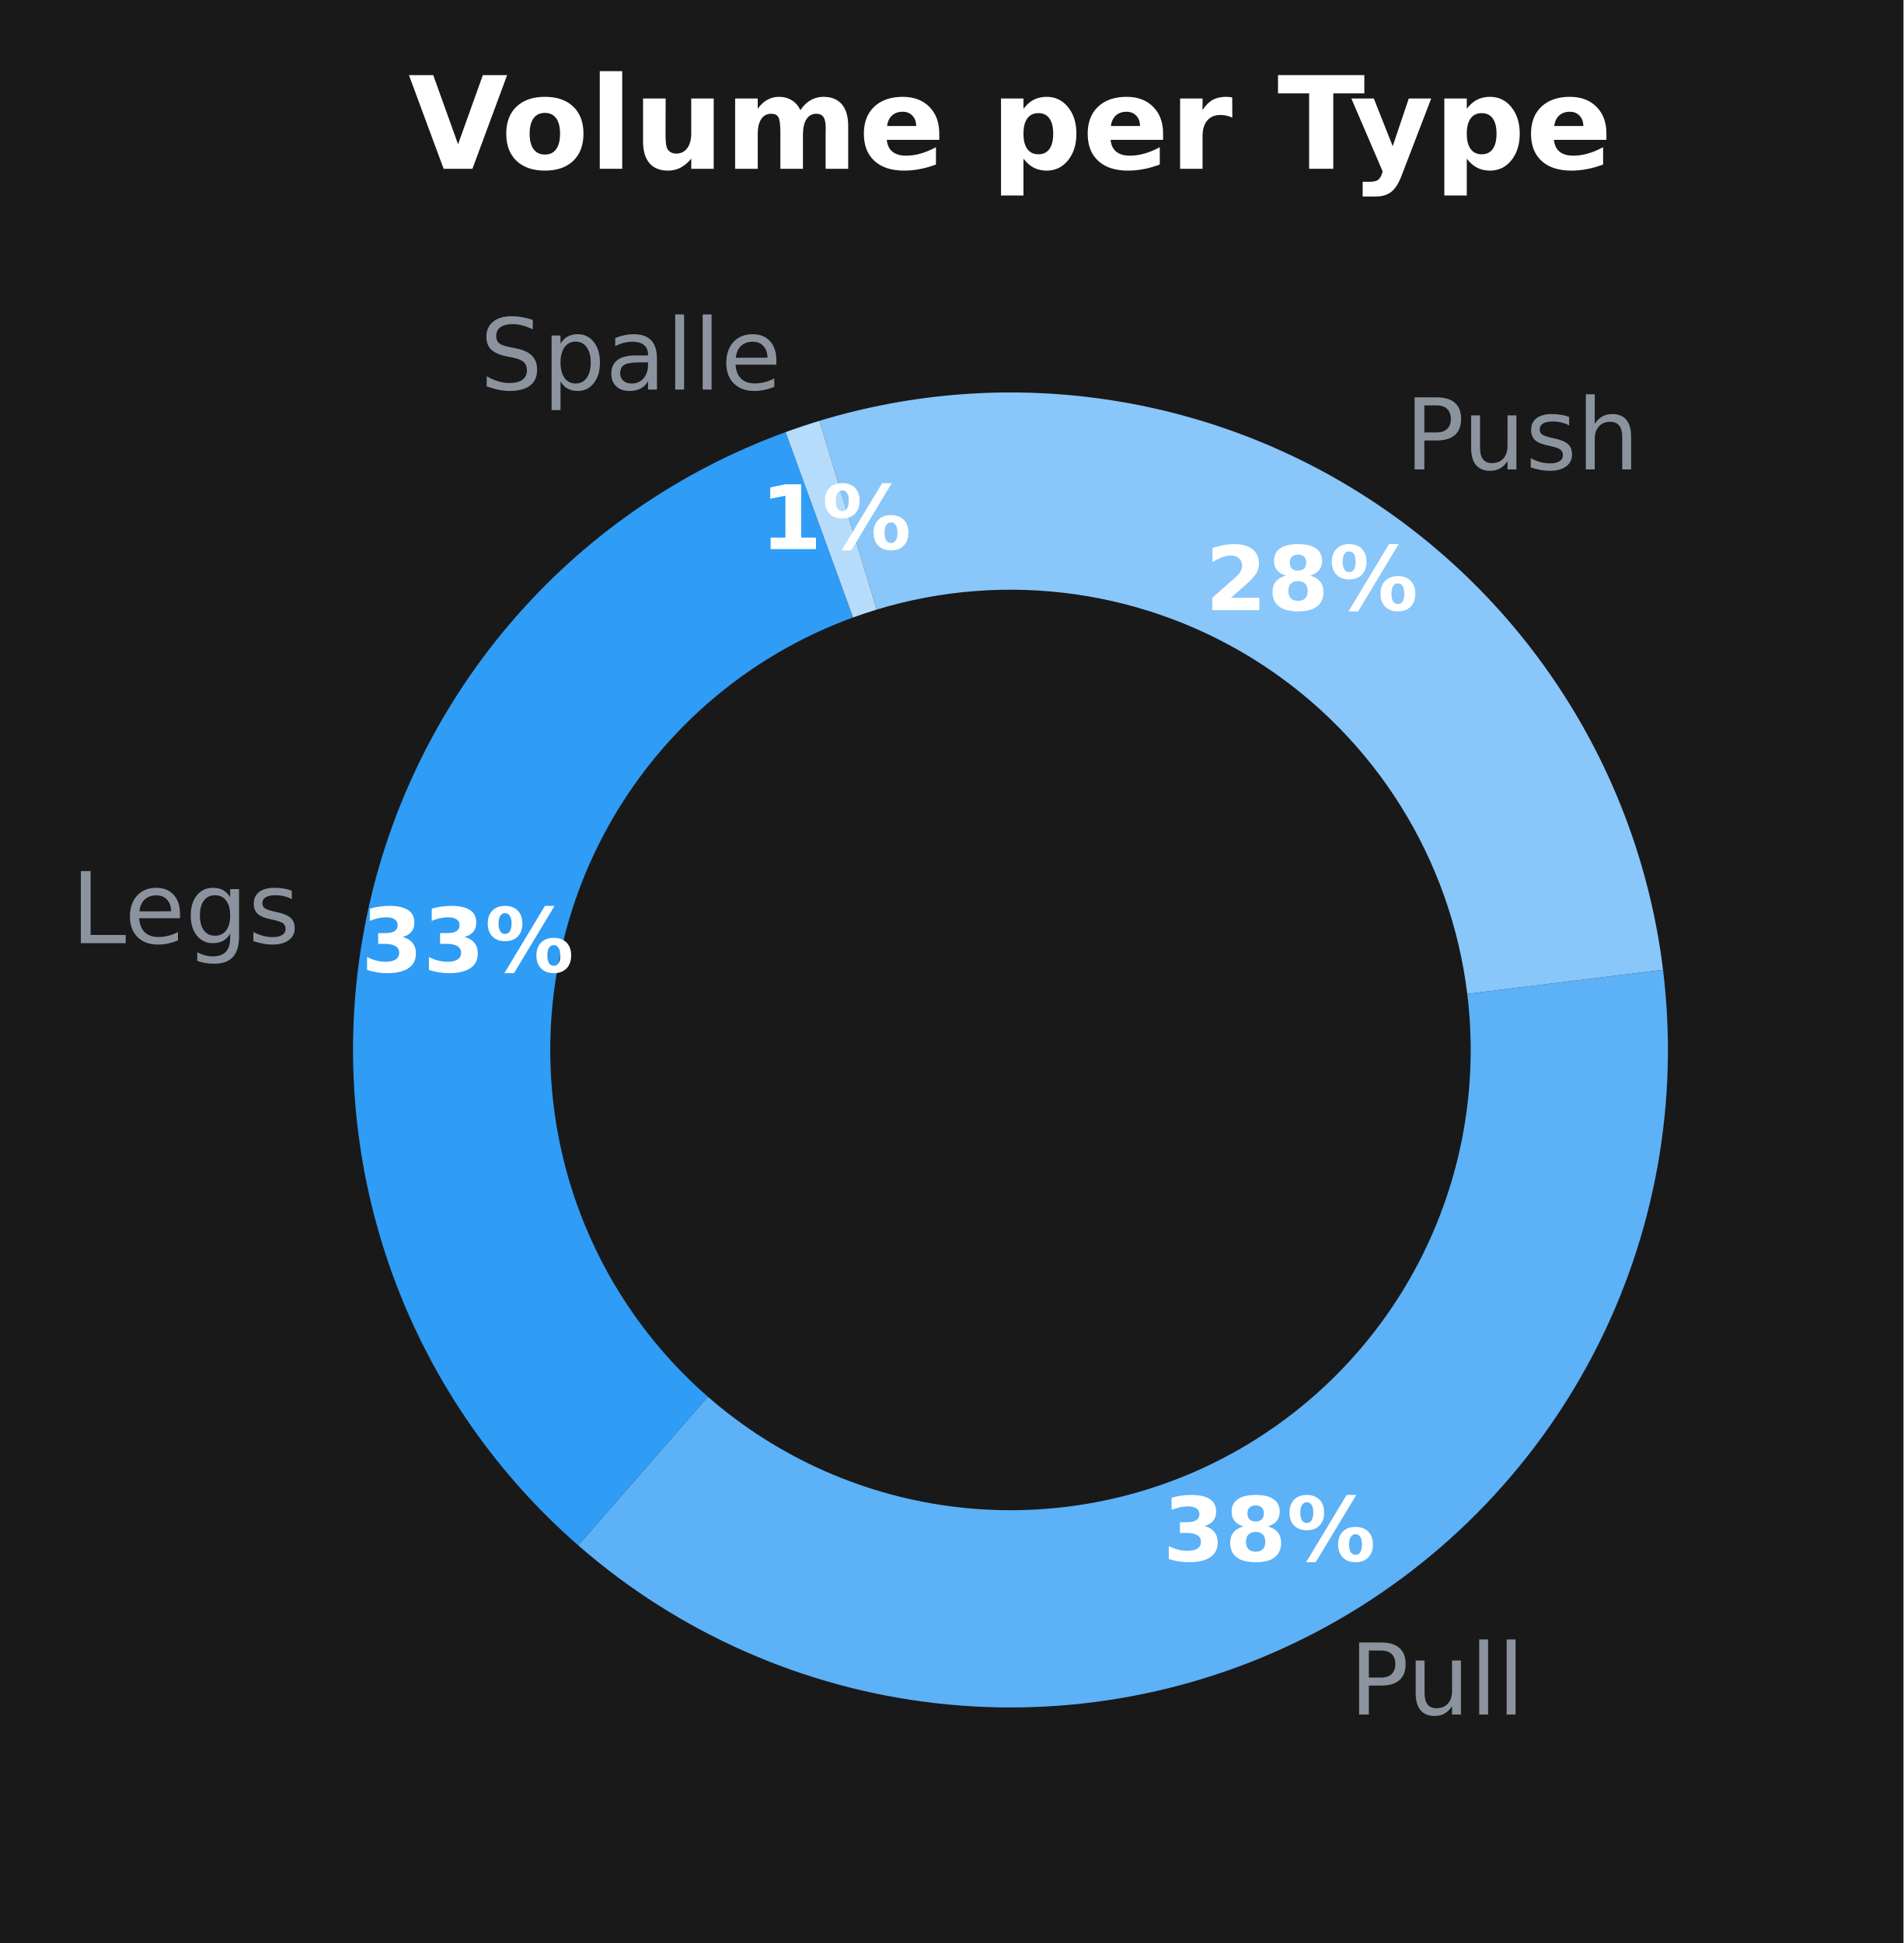
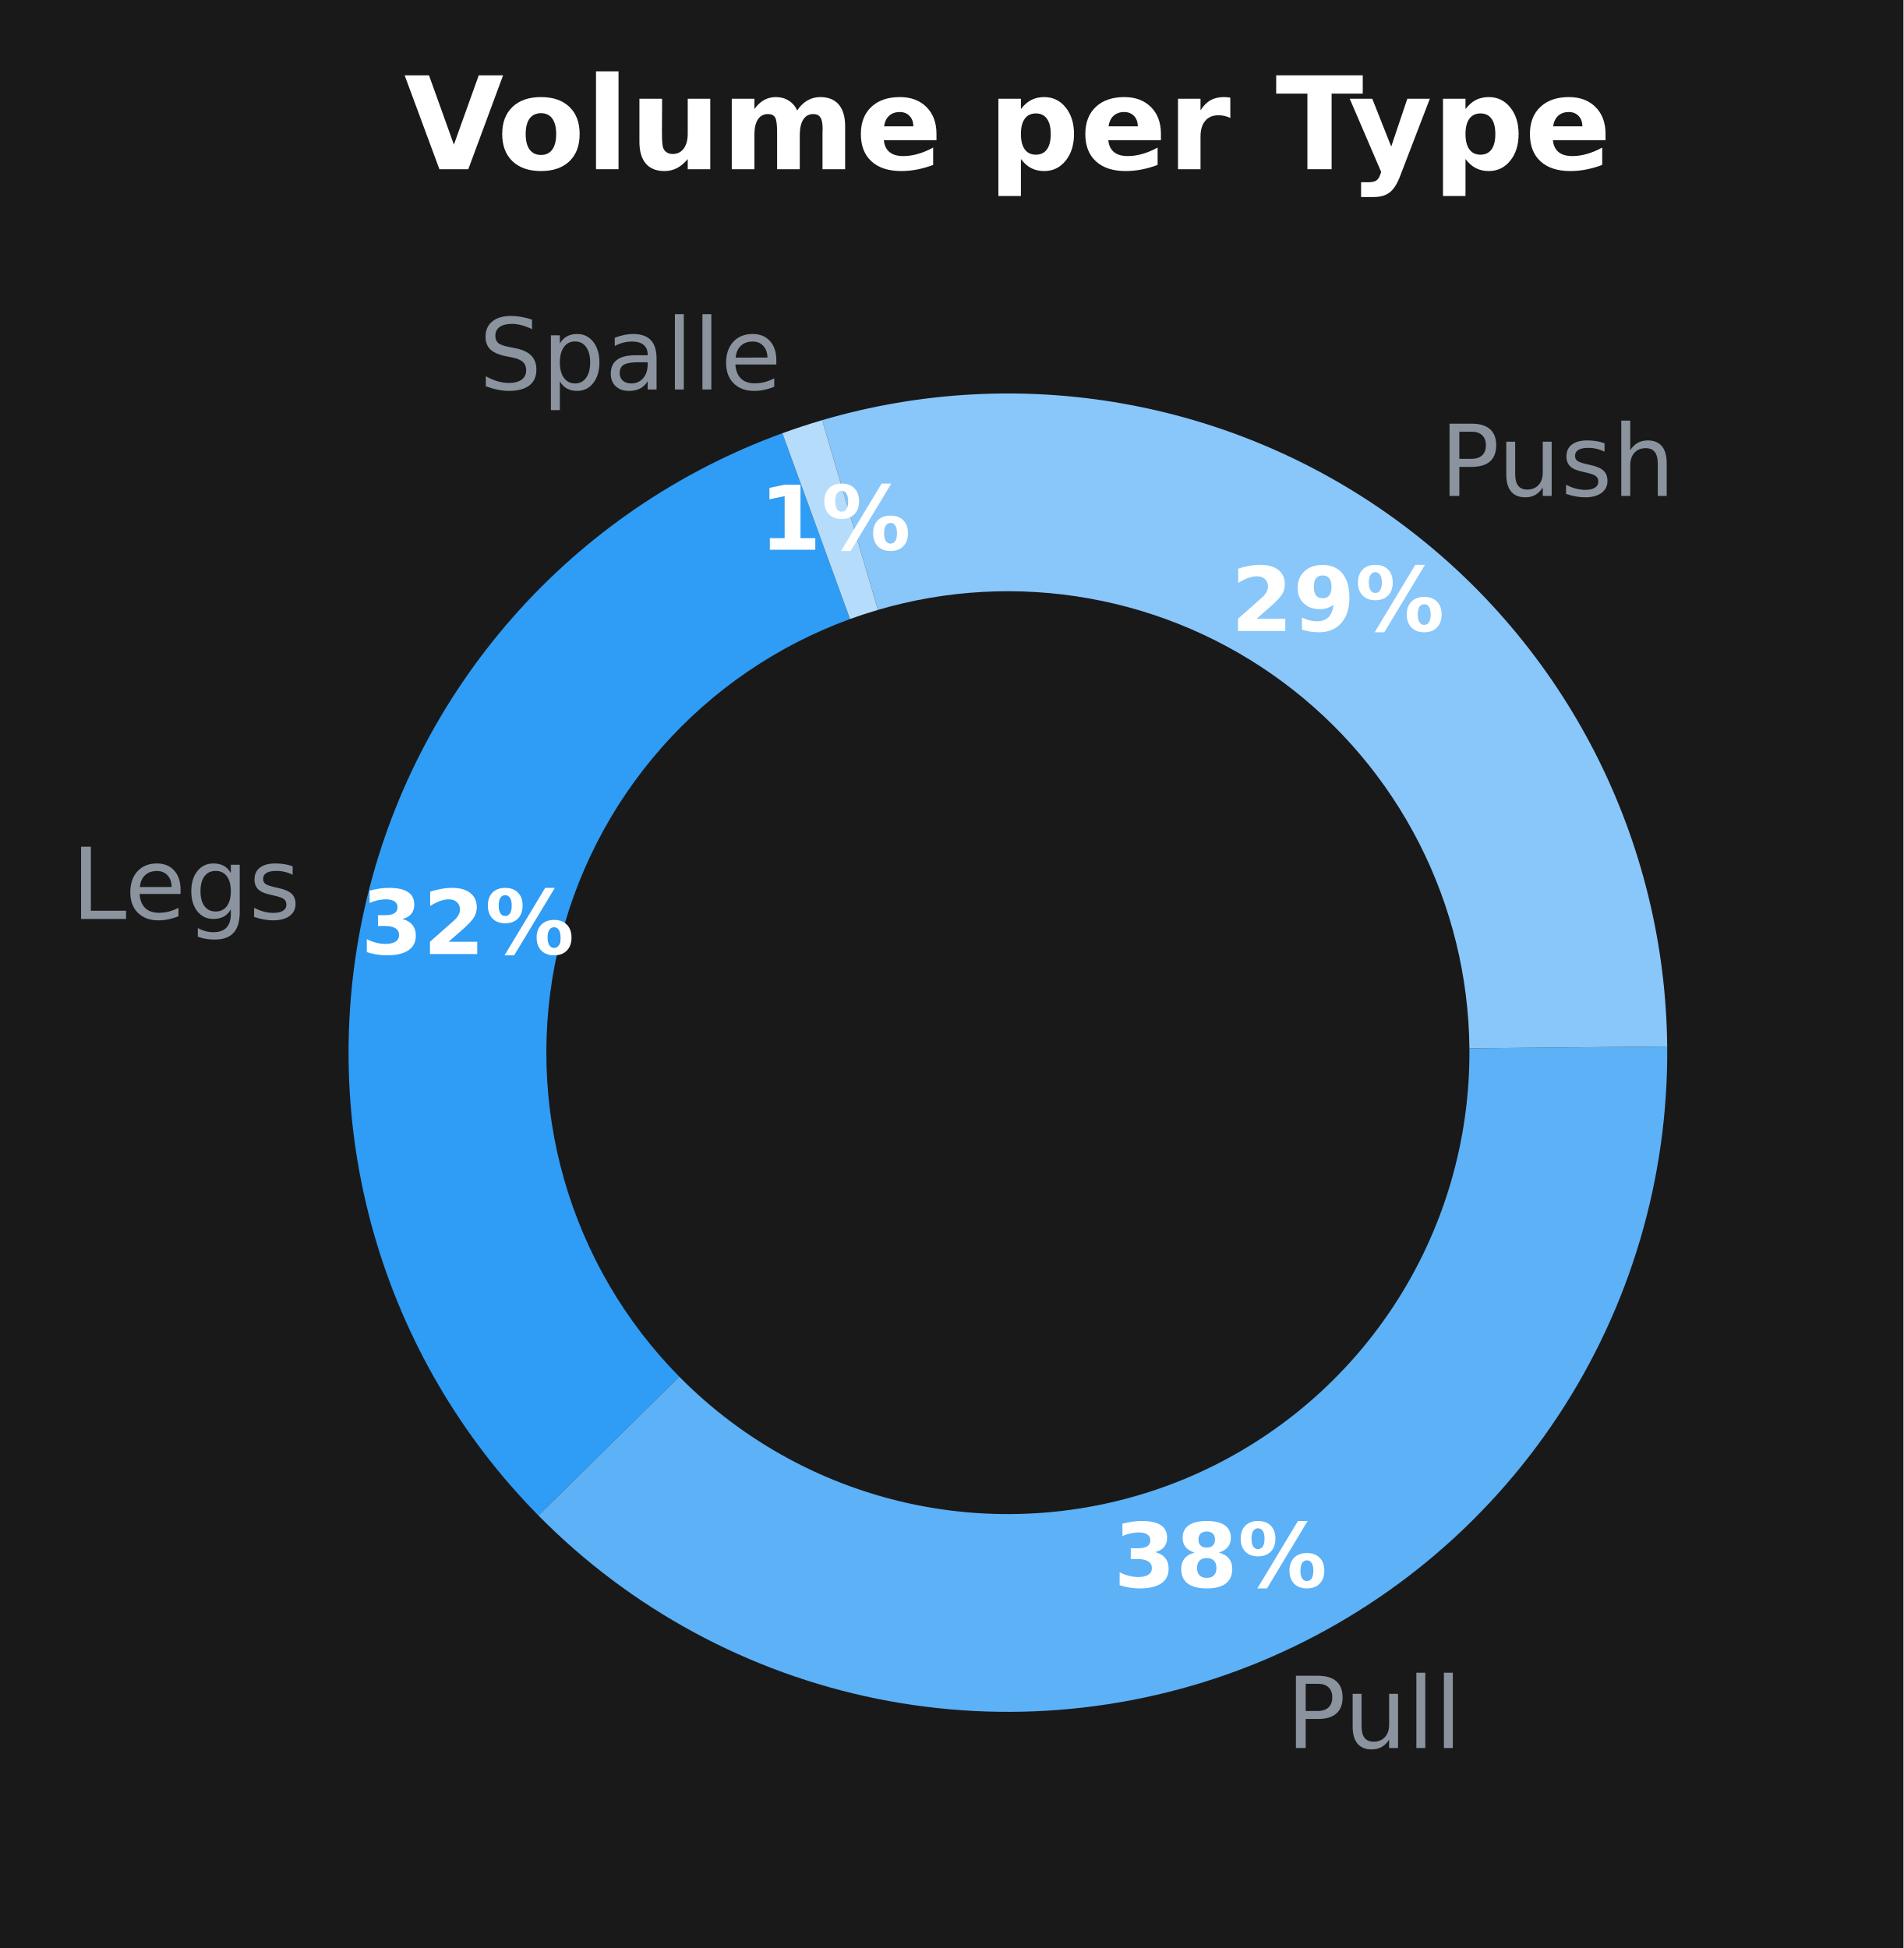
- <svg xmlns="http://www.w3.org/2000/svg" xmlns:xlink="http://www.w3.org/1999/xlink" width="192.61pt" height="196.598pt" viewBox="0 0 192.61 196.598" version="1.1">
+ <svg xmlns="http://www.w3.org/2000/svg" xmlns:xlink="http://www.w3.org/1999/xlink" width="192.057pt" height="196.598pt" viewBox="0 0 192.057 196.598" version="1.1">
  <defs>
    <style type="text/css">*{stroke-linejoin: round; stroke-linecap: butt}</style>
  </defs>
  <g id="figure_1">
    <g id="patch_1">
-       <path d="M 0 196.598  L 192.61 196.598  L 192.61 0  L 0 0  z " style="fill: #191919" />
+       <path d="M 0 196.598  L 192.057 196.598  L 192.057 0  L 0 0  z " style="fill: #191919" />
    </g>
    <g id="axes_1">
      <g id="patch_2">
-         <path d="M 79.497 43.722  C 68.626 47.679 58.973 54.403 51.495 63.229  C 44.016 72.054 38.967 82.68 36.848 94.052  C 34.729 105.424 35.613 117.155 39.411 128.082  C 43.209 139.009 49.793 148.758 58.509 156.364  L 71.631 141.326  C 65.53 136.002 60.922 129.178 58.263 121.529  C 55.604 113.88 54.986 105.669 56.469 97.708  C 57.952 89.747 61.486 82.309 66.721 76.131  C 71.956 69.953 78.713 65.246 86.323 62.477  z " style="fill: #2f9cf5" />
+         <path d="M 78.943 43.722  C 68.47 47.534 59.12 53.918 51.757 62.284  C 44.393 70.651 39.249 80.735 36.798 91.608  C 34.347 102.481 34.667 113.797 37.729 124.514  C 40.791 135.231 46.497 145.008 54.322 152.945  L 68.535 138.933  C 63.057 133.377 59.063 126.533 56.919 119.031  C 54.776 111.53 54.552 103.608 56.268 95.997  C 57.983 88.386 61.584 81.327 66.739 75.47  C 71.893 69.614 78.438 65.145 85.77 62.477  z " style="fill: #2f9cf5" />
      </g>
      <g id="patch_3">
-         <path d="M 58.509 156.364  C 68.654 165.217 81.251 170.785 94.626 172.328  C 108.002 173.871 121.536 171.317 133.43 165.007  C 145.324 158.697 155.027 148.922 161.249 136.982  C 167.471 125.041 169.924 111.489 168.282 98.125  L 148.473 100.559  C 149.622 109.914 147.905 119.4 143.549 127.759  C 139.194 136.117 132.402 142.959 124.076 147.376  C 115.75 151.794 106.276 153.581 96.914 152.501  C 87.551 151.421 78.733 147.523 71.631 141.326  z " style="fill: #5cb1f7" />
+         <path d="M 54.322 152.945  C 63.624 162.38 75.537 168.825 88.524 171.449  C 101.511 174.072 114.991 172.757 127.226 167.673  C 139.462 162.588 149.904 153.963 157.207 142.907  C 164.51 131.852 168.347 118.863 168.222 105.614  L 148.265 105.801  C 148.352 115.076 145.666 124.168 140.554 131.907  C 135.442 139.645 128.132 145.683 119.568 149.242  C 111.003 152.801 101.567 153.722 92.476 151.885  C 83.385 150.049 75.046 145.538 68.535 138.933  z " style="fill: #5cb1f7" />
      </g>
      <g id="patch_4">
-         <path d="M 168.282 98.125  C 167.099 88.494 163.822 79.237 158.684 71.006  C 153.545 62.775 146.667 55.767 138.533 50.475  C 130.4 45.183 121.206 41.734 111.599 40.37  C 101.991 39.007 92.201 39.761 82.916 42.581  L 88.717 61.678  C 95.216 59.704 102.069 59.176 108.794 60.13  C 115.519 61.085 121.955 63.499 127.648 67.204  C 133.342 70.908 138.156 75.814 141.754 81.576  C 145.351 87.338 147.644 93.817 148.473 100.559  z " style="fill: #89c6f9" />
+         <path d="M 168.222 105.614  C 168.126 95.33 165.646 85.207 160.978 76.042  C 156.31 66.878 149.58 58.92 141.318 52.795  C 133.056 46.67 123.486 42.543 113.36 40.74  C 103.235 38.937 92.828 39.507 82.96 42.403  L 88.581 61.554  C 95.489 59.526 102.774 59.127 109.861 60.39  C 116.949 61.652 123.649 64.54 129.432 68.828  C 135.215 73.115 139.926 78.686 143.194 85.101  C 146.461 91.516 148.197 98.602 148.265 105.801  z " style="fill: #89c6f9" />
      </g>
      <g id="patch_5">
-         <path d="M 82.916 42.581  C 82.341 42.756 81.769 42.938 81.199 43.129  C 80.629 43.319 80.061 43.517 79.497 43.722  L 86.323 62.477  C 86.718 62.333 87.115 62.194 87.514 62.061  C 87.913 61.928 88.314 61.801 88.717 61.678  z " style="fill: #b6dcfb" />
+         <path d="M 82.96 42.403  C 82.283 42.602 81.611 42.811 80.941 43.031  C 80.272 43.251 79.606 43.481 78.943 43.722  L 85.77 62.477  C 86.233 62.308 86.699 62.147 87.168 61.993  C 87.637 61.839 88.108 61.693 88.581 61.554  z " style="fill: #b6dcfb" />
      </g>
      <g id="matplotlib.axis_1" />
      <g id="matplotlib.axis_2" />
      <g id="text_1">
-         <g style="fill: #8b949e" transform="translate(7.2 95.4311) scale(0.1 -0.1)">
+         <g style="fill: #8b949e" transform="translate(7.2 92.74289) scale(0.1 -0.1)">
          <defs>
            <path id="DejaVuSans-2f" d="M 628 4666  L 1259 4666  L 1259 531  L 3531 531  L 3531 0  L 628 0  L 628 4666  z " transform="scale(0.015625)" />
            <path id="DejaVuSans-48" d="M 3597 1894  L 3597 1613  L 953 1613  Q 991 1019 1311 708  Q 1631 397 2203 397  Q 2534 397 2845 478  Q 3156 559 3463 722  L 3463 178  Q 3153 47 2828 -22  Q 2503 -91 2169 -91  Q 1331 -91 842 396  Q 353 884 353 1716  Q 353 2575 817 3079  Q 1281 3584 2069 3584  Q 2775 3584 3186 3129  Q 3597 2675 3597 1894  z M 3022 2063  Q 3016 2534 2758 2815  Q 2500 3097 2075 3097  Q 1594 3097 1305 2825  Q 1016 2553 972 2059  L 3022 2063  z " transform="scale(0.015625)" />
            <path id="DejaVuSans-4a" d="M 2906 1791  Q 2906 2416 2648 2759  Q 2391 3103 1925 3103  Q 1463 3103 1205 2759  Q 947 2416 947 1791  Q 947 1169 1205 825  Q 1463 481 1925 481  Q 2391 481 2648 825  Q 2906 1169 2906 1791  z M 3481 434  Q 3481 -459 3084 -895  Q 2688 -1331 1869 -1331  Q 1566 -1331 1297 -1286  Q 1028 -1241 775 -1147  L 775 -588  Q 1028 -725 1275 -790  Q 1522 -856 1778 -856  Q 2344 -856 2625 -561  Q 2906 -266 2906 331  L 2906 616  Q 2728 306 2450 153  Q 2172 0 1784 0  Q 1141 0 747 490  Q 353 981 353 1791  Q 353 2603 747 3093  Q 1141 3584 1784 3584  Q 2172 3584 2450 3431  Q 2728 3278 2906 2969  L 2906 3500  L 3481 3500  L 3481 434  z " transform="scale(0.015625)" />
            <path id="DejaVuSans-56" d="M 2834 3397  L 2834 2853  Q 2591 2978 2328 3040  Q 2066 3103 1784 3103  Q 1356 3103 1142 2972  Q 928 2841 928 2578  Q 928 2378 1081 2264  Q 1234 2150 1697 2047  L 1894 2003  Q 2506 1872 2764 1633  Q 3022 1394 3022 966  Q 3022 478 2636 193  Q 2250 -91 1575 -91  Q 1294 -91 989 -36  Q 684 19 347 128  L 347 722  Q 666 556 975 473  Q 1284 391 1588 391  Q 1994 391 2212 530  Q 2431 669 2431 922  Q 2431 1156 2273 1281  Q 2116 1406 1581 1522  L 1381 1569  Q 847 1681 609 1914  Q 372 2147 372 2553  Q 372 3047 722 3315  Q 1072 3584 1716 3584  Q 2034 3584 2315 3537  Q 2597 3491 2834 3397  z " transform="scale(0.015625)" />
          </defs>
          <use xlink:href="#DejaVuSans-2f" />
          <use xlink:href="#DejaVuSans-48" transform="translate(53.96875 0)" />
          <use xlink:href="#DejaVuSans-4a" transform="translate(115.5 0)" />
          <use xlink:href="#DejaVuSans-56" transform="translate(178.9844 0)" />
        </g>
      </g>
      <g id="text_2">
-         <g style="fill: #8b949e" transform="translate(136.5478 173.4821) scale(0.1 -0.1)">
+         <g style="fill: #8b949e" transform="translate(129.7794 176.4143) scale(0.1 -0.1)">
          <defs>
            <path id="DejaVuSans-33" d="M 1259 4147  L 1259 2394  L 2053 2394  Q 2494 2394 2734 2622  Q 2975 2850 2975 3272  Q 2975 3691 2734 3919  Q 2494 4147 2053 4147  L 1259 4147  z M 628 4666  L 2053 4666  Q 2838 4666 3239 4311  Q 3641 3956 3641 3272  Q 3641 2581 3239 2228  Q 2838 1875 2053 1875  L 1259 1875  L 1259 0  L 628 0  L 628 4666  z " transform="scale(0.015625)" />
            <path id="DejaVuSans-58" d="M 544 1381  L 544 3500  L 1119 3500  L 1119 1403  Q 1119 906 1312 657  Q 1506 409 1894 409  Q 2359 409 2629 706  Q 2900 1003 2900 1516  L 2900 3500  L 3475 3500  L 3475 0  L 2900 0  L 2900 538  Q 2691 219 2414 64  Q 2138 -91 1772 -91  Q 1169 -91 856 284  Q 544 659 544 1381  z M 1991 3584  L 1991 3584  z " transform="scale(0.015625)" />
            <path id="DejaVuSans-4f" d="M 603 4863  L 1178 4863  L 1178 0  L 603 0  L 603 4863  z " transform="scale(0.015625)" />
          </defs>
          <use xlink:href="#DejaVuSans-33" />
          <use xlink:href="#DejaVuSans-58" transform="translate(58.54688 0)" />
          <use xlink:href="#DejaVuSans-4f" transform="translate(121.9219 0)" />
          <use xlink:href="#DejaVuSans-4f" transform="translate(149.7031 0)" />
        </g>
      </g>
      <g id="text_3">
-         <g style="fill: #8b949e" transform="translate(142.1616 47.49651) scale(0.1 -0.1)">
+         <g style="fill: #8b949e" transform="translate(145.2802 50.04861) scale(0.1 -0.1)">
          <defs>
            <path id="DejaVuSans-4b" d="M 3513 2113  L 3513 0  L 2938 0  L 2938 2094  Q 2938 2591 2744 2837  Q 2550 3084 2163 3084  Q 1697 3084 1428 2787  Q 1159 2491 1159 1978  L 1159 0  L 581 0  L 581 4863  L 1159 4863  L 1159 2956  Q 1366 3272 1645 3428  Q 1925 3584 2291 3584  Q 2894 3584 3203 3211  Q 3513 2838 3513 2113  z " transform="scale(0.015625)" />
          </defs>
          <use xlink:href="#DejaVuSans-33" />
          <use xlink:href="#DejaVuSans-58" transform="translate(58.54688 0)" />
          <use xlink:href="#DejaVuSans-56" transform="translate(121.9219 0)" />
          <use xlink:href="#DejaVuSans-4b" transform="translate(174.0156 0)" />
        </g>
      </g>
      <g id="text_4">
-         <g style="fill: #8b949e" transform="translate(48.5592 39.41565) scale(0.1 -0.1)">
+         <g style="fill: #8b949e" transform="translate(48.33101 39.30807) scale(0.1 -0.1)">
          <defs>
            <path id="DejaVuSans-36" d="M 3425 4513  L 3425 3897  Q 3066 4069 2747 4153  Q 2428 4238 2131 4238  Q 1616 4238 1336 4038  Q 1056 3838 1056 3469  Q 1056 3159 1242 3001  Q 1428 2844 1947 2747  L 2328 2669  Q 3034 2534 3370 2195  Q 3706 1856 3706 1288  Q 3706 609 3251 259  Q 2797 -91 1919 -91  Q 1588 -91 1214 -16  Q 841 59 441 206  L 441 856  Q 825 641 1194 531  Q 1563 422 1919 422  Q 2459 422 2753 634  Q 3047 847 3047 1241  Q 3047 1584 2836 1778  Q 2625 1972 2144 2069  L 1759 2144  Q 1053 2284 737 2584  Q 422 2884 422 3419  Q 422 4038 858 4394  Q 1294 4750 2059 4750  Q 2388 4750 2728 4690  Q 3069 4631 3425 4513  z " transform="scale(0.015625)" />
            <path id="DejaVuSans-53" d="M 1159 525  L 1159 -1331  L 581 -1331  L 581 3500  L 1159 3500  L 1159 2969  Q 1341 3281 1617 3432  Q 1894 3584 2278 3584  Q 2916 3584 3314 3078  Q 3713 2572 3713 1747  Q 3713 922 3314 415  Q 2916 -91 2278 -91  Q 1894 -91 1617 61  Q 1341 213 1159 525  z M 3116 1747  Q 3116 2381 2855 2742  Q 2594 3103 2138 3103  Q 1681 3103 1420 2742  Q 1159 2381 1159 1747  Q 1159 1113 1420 752  Q 1681 391 2138 391  Q 2594 391 2855 752  Q 3116 1113 3116 1747  z " transform="scale(0.015625)" />
            <path id="DejaVuSans-44" d="M 2194 1759  Q 1497 1759 1228 1600  Q 959 1441 959 1056  Q 959 750 1161 570  Q 1363 391 1709 391  Q 2188 391 2477 730  Q 2766 1069 2766 1631  L 2766 1759  L 2194 1759  z M 3341 1997  L 3341 0  L 2766 0  L 2766 531  Q 2569 213 2275 61  Q 1981 -91 1556 -91  Q 1019 -91 701 211  Q 384 513 384 1019  Q 384 1609 779 1909  Q 1175 2209 1959 2209  L 2766 2209  L 2766 2266  Q 2766 2663 2505 2880  Q 2244 3097 1772 3097  Q 1472 3097 1187 3025  Q 903 2953 641 2809  L 641 3341  Q 956 3463 1253 3523  Q 1550 3584 1831 3584  Q 2591 3584 2966 3190  Q 3341 2797 3341 1997  z " transform="scale(0.015625)" />
          </defs>
          <use xlink:href="#DejaVuSans-36" />
          <use xlink:href="#DejaVuSans-53" transform="translate(63.48438 0)" />
          <use xlink:href="#DejaVuSans-44" transform="translate(126.9688 0)" />
          <use xlink:href="#DejaVuSans-4f" transform="translate(188.25 0)" />
          <use xlink:href="#DejaVuSans-4f" transform="translate(216.0312 0)" />
          <use xlink:href="#DejaVuSans-48" transform="translate(243.8125 0)" />
        </g>
      </g>
      <g id="text_5">
-         <g style="fill: #ffffff" transform="translate(36.54127 98.33968) scale(0.09 -0.09)">
+         <g style="fill: #ffffff" transform="translate(36.41051 96.28686) scale(0.09 -0.09)">
          <defs>
            <path id="DejaVuSans-Bold-16" d="M 2981 2516  Q 3453 2394 3698 2092  Q 3944 1791 3944 1325  Q 3944 631 3412 270  Q 2881 -91 1863 -91  Q 1503 -91 1142 -33  Q 781 25 428 141  L 428 1069  Q 766 900 1098 814  Q 1431 728 1753 728  Q 2231 728 2486 893  Q 2741 1059 2741 1369  Q 2741 1688 2480 1852  Q 2219 2016 1709 2016  L 1228 2016  L 1228 2791  L 1734 2791  Q 2188 2791 2409 2933  Q 2631 3075 2631 3366  Q 2631 3634 2415 3781  Q 2200 3928 1806 3928  Q 1516 3928 1219 3862  Q 922 3797 628 3669  L 628 4550  Q 984 4650 1334 4700  Q 1684 4750 2022 4750  Q 2931 4750 3382 4451  Q 3834 4153 3834 3553  Q 3834 3144 3618 2883  Q 3403 2622 2981 2516  z " transform="scale(0.015625)" />
+             <path id="DejaVuSans-Bold-15" d="M 1844 884  L 3897 884  L 3897 0  L 506 0  L 506 884  L 2209 2388  Q 2438 2594 2547 2791  Q 2656 2988 2656 3200  Q 2656 3528 2436 3728  Q 2216 3928 1850 3928  Q 1569 3928 1234 3808  Q 900 3688 519 3450  L 519 4475  Q 925 4609 1322 4679  Q 1719 4750 2100 4750  Q 2938 4750 3402 4381  Q 3866 4013 3866 3353  Q 3866 2972 3669 2642  Q 3472 2313 2841 1759  L 1844 884  z " transform="scale(0.015625)" />
            <path id="DejaVuSans-Bold-8" d="M 4959 1925  Q 4738 1925 4616 1733  Q 4494 1541 4494 1184  Q 4494 825 4614 633  Q 4734 441 4959 441  Q 5184 441 5303 633  Q 5422 825 5422 1184  Q 5422 1541 5301 1733  Q 5181 1925 4959 1925  z M 4959 2450  Q 5541 2450 5875 2112  Q 6209 1775 6209 1184  Q 6209 594 5875 251  Q 5541 -91 4959 -91  Q 4378 -91 4042 251  Q 3706 594 3706 1184  Q 3706 1772 4042 2111  Q 4378 2450 4959 2450  z M 2094 -91  L 1403 -91  L 4319 4750  L 5013 4750  L 2094 -91  z M 1453 4750  Q 2034 4750 2367 4411  Q 2700 4072 2700 3481  Q 2700 2891 2367 2550  Q 2034 2209 1453 2209  Q 872 2209 539 2550  Q 206 2891 206 3481  Q 206 4072 539 4411  Q 872 4750 1453 4750  z M 1453 4225  Q 1228 4225 1106 4031  Q 984 3838 984 3481  Q 984 3122 1106 2926  Q 1228 2731 1453 2731  Q 1678 2731 1798 2926  Q 1919 3122 1919 3481  Q 1919 3838 1797 4031  Q 1675 4225 1453 4225  z " transform="scale(0.015625)" />
          </defs>
          <use xlink:href="#DejaVuSans-Bold-16" />
-           <use xlink:href="#DejaVuSans-Bold-16" transform="translate(69.57812 0)" />
+           <use xlink:href="#DejaVuSans-Bold-15" transform="translate(69.57812 0)" />
          <use xlink:href="#DejaVuSans-Bold-8" transform="translate(139.1562 0)" />
        </g>
      </g>
      <g id="text_6">
-         <g style="fill: #ffffff" transform="translate(117.67 157.942) scale(0.09 -0.09)">
+         <g style="fill: #ffffff" transform="translate(112.3706 160.1811) scale(0.09 -0.09)">
          <defs>
            <path id="DejaVuSans-Bold-1b" d="M 2228 2088  Q 1891 2088 1709 1903  Q 1528 1719 1528 1375  Q 1528 1031 1709 848  Q 1891 666 2228 666  Q 2563 666 2741 848  Q 2919 1031 2919 1375  Q 2919 1722 2741 1905  Q 2563 2088 2228 2088  z M 1350 2484  Q 925 2613 709 2878  Q 494 3144 494 3541  Q 494 4131 934 4440  Q 1375 4750 2228 4750  Q 3075 4750 3515 4442  Q 3956 4134 3956 3541  Q 3956 3144 3739 2878  Q 3522 2613 3097 2484  Q 3572 2353 3814 2058  Q 4056 1763 4056 1313  Q 4056 619 3595 264  Q 3134 -91 2228 -91  Q 1319 -91 855 264  Q 391 619 391 1313  Q 391 1763 633 2058  Q 875 2353 1350 2484  z M 1631 3419  Q 1631 3141 1786 2991  Q 1941 2841 2228 2841  Q 2509 2841 2662 2991  Q 2816 3141 2816 3419  Q 2816 3697 2662 3845  Q 2509 3994 2228 3994  Q 1941 3994 1786 3844  Q 1631 3694 1631 3419  z " transform="scale(0.015625)" />
          </defs>
          <use xlink:href="#DejaVuSans-Bold-16" />
          <use xlink:href="#DejaVuSans-Bold-1b" transform="translate(69.57812 0)" />
          <use xlink:href="#DejaVuSans-Bold-8" transform="translate(139.1562 0)" />
        </g>
      </g>
      <g id="text_7">
-         <g style="fill: #ffffff" transform="translate(121.9569 61.73478) scale(0.09 -0.09)">
+         <g style="fill: #ffffff" transform="translate(124.2076 63.68366) scale(0.09 -0.09)">
          <defs>
-             <path id="DejaVuSans-Bold-15" d="M 1844 884  L 3897 884  L 3897 0  L 506 0  L 506 884  L 2209 2388  Q 2438 2594 2547 2791  Q 2656 2988 2656 3200  Q 2656 3528 2436 3728  Q 2216 3928 1850 3928  Q 1569 3928 1234 3808  Q 900 3688 519 3450  L 519 4475  Q 925 4609 1322 4679  Q 1719 4750 2100 4750  Q 2938 4750 3402 4381  Q 3866 4013 3866 3353  Q 3866 2972 3669 2642  Q 3472 2313 2841 1759  L 1844 884  z " transform="scale(0.015625)" />
+             <path id="DejaVuSans-Bold-1c" d="M 641 103  L 641 966  Q 928 831 1190 764  Q 1453 697 1709 697  Q 2247 697 2547 995  Q 2847 1294 2900 1881  Q 2688 1725 2447 1647  Q 2206 1569 1925 1569  Q 1209 1569 770 1986  Q 331 2403 331 3084  Q 331 3838 820 4291  Q 1309 4744 2131 4744  Q 3044 4744 3544 4128  Q 4044 3513 4044 2388  Q 4044 1231 3459 570  Q 2875 -91 1856 -91  Q 1528 -91 1228 -42  Q 928 6 641 103  z M 2125 2350  Q 2441 2350 2600 2554  Q 2759 2759 2759 3169  Q 2759 3575 2600 3781  Q 2441 3988 2125 3988  Q 1809 3988 1650 3781  Q 1491 3575 1491 3169  Q 1491 2759 1650 2554  Q 1809 2350 2125 2350  z " transform="scale(0.015625)" />
          </defs>
          <use xlink:href="#DejaVuSans-Bold-15" />
-           <use xlink:href="#DejaVuSans-Bold-1b" transform="translate(69.57812 0)" />
+           <use xlink:href="#DejaVuSans-Bold-1c" transform="translate(69.57812 0)" />
          <use xlink:href="#DejaVuSans-Bold-8" transform="translate(139.1562 0)" />
        </g>
      </g>
      <g id="text_8">
-         <g style="fill: #ffffff" transform="translate(76.92687 55.56394) scale(0.09 -0.09)">
+         <g style="fill: #ffffff" transform="translate(76.62185 55.48179) scale(0.09 -0.09)">
          <defs>
            <path id="DejaVuSans-Bold-14" d="M 750 831  L 1813 831  L 1813 3847  L 722 3622  L 722 4441  L 1806 4666  L 2950 4666  L 2950 831  L 4013 831  L 4013 0  L 750 0  L 750 831  z " transform="scale(0.015625)" />
          </defs>
          <use xlink:href="#DejaVuSans-Bold-14" />
          <use xlink:href="#DejaVuSans-Bold-8" transform="translate(69.57812 0)" />
        </g>
      </g>
      <g id="text_9">
-         <g style="fill: #ffffff" transform="translate(41.31806 17.07797) scale(0.13 -0.13)">
+         <g style="fill: #ffffff" transform="translate(40.76484 17.07797) scale(0.13 -0.13)">
          <defs>
            <path id="DejaVuSans-Bold-39" d="M 31 4666  L 1241 4666  L 2478 1222  L 3713 4666  L 4922 4666  L 3194 0  L 1759 0  L 31 4666  z " transform="scale(0.015625)" />
            <path id="DejaVuSans-Bold-52" d="M 2203 2784  Q 1831 2784 1636 2517  Q 1441 2250 1441 1747  Q 1441 1244 1636 976  Q 1831 709 2203 709  Q 2569 709 2762 976  Q 2956 1244 2956 1747  Q 2956 2250 2762 2517  Q 2569 2784 2203 2784  z M 2203 3584  Q 3106 3584 3614 3096  Q 4122 2609 4122 1747  Q 4122 884 3614 396  Q 3106 -91 2203 -91  Q 1297 -91 786 396  Q 275 884 275 1747  Q 275 2609 786 3096  Q 1297 3584 2203 3584  z " transform="scale(0.015625)" />
            <path id="DejaVuSans-Bold-4f" d="M 538 4863  L 1656 4863  L 1656 0  L 538 0  L 538 4863  z " transform="scale(0.015625)" />
            <path id="DejaVuSans-Bold-58" d="M 500 1363  L 500 3500  L 1625 3500  L 1625 3150  Q 1625 2866 1622 2436  Q 1619 2006 1619 1863  Q 1619 1441 1641 1255  Q 1663 1069 1716 984  Q 1784 875 1895 815  Q 2006 756 2150 756  Q 2500 756 2700 1025  Q 2900 1294 2900 1772  L 2900 3500  L 4019 3500  L 4019 0  L 2900 0  L 2900 506  Q 2647 200 2364 54  Q 2081 -91 1741 -91  Q 1134 -91 817 281  Q 500 653 500 1363  z " transform="scale(0.015625)" />
            <path id="DejaVuSans-Bold-50" d="M 3781 2919  Q 3994 3244 4286 3414  Q 4578 3584 4928 3584  Q 5531 3584 5847 3212  Q 6163 2841 6163 2131  L 6163 0  L 5038 0  L 5038 1825  Q 5041 1866 5042 1909  Q 5044 1953 5044 2034  Q 5044 2406 4934 2573  Q 4825 2741 4581 2741  Q 4263 2741 4089 2478  Q 3916 2216 3909 1719  L 3909 0  L 2784 0  L 2784 1825  Q 2784 2406 2684 2573  Q 2584 2741 2328 2741  Q 2006 2741 1831 2477  Q 1656 2213 1656 1722  L 1656 0  L 531 0  L 531 3500  L 1656 3500  L 1656 2988  Q 1863 3284 2130 3434  Q 2397 3584 2719 3584  Q 3081 3584 3359 3409  Q 3638 3234 3781 2919  z " transform="scale(0.015625)" />
            <path id="DejaVuSans-Bold-48" d="M 4031 1759  L 4031 1441  L 1416 1441  Q 1456 1047 1700 850  Q 1944 653 2381 653  Q 2734 653 3104 758  Q 3475 863 3866 1075  L 3866 213  Q 3469 63 3072 -14  Q 2675 -91 2278 -91  Q 1328 -91 801 392  Q 275 875 275 1747  Q 275 2603 792 3093  Q 1309 3584 2216 3584  Q 3041 3584 3536 3087  Q 4031 2591 4031 1759  z M 2881 2131  Q 2881 2450 2695 2645  Q 2509 2841 2209 2841  Q 1884 2841 1681 2658  Q 1478 2475 1428 2131  L 2881 2131  z " transform="scale(0.015625)" />
            <path id="DejaVuSans-Bold-3" transform="scale(0.015625)" />
            <path id="DejaVuSans-Bold-53" d="M 1656 506  L 1656 -1331  L 538 -1331  L 538 3500  L 1656 3500  L 1656 2988  Q 1888 3294 2169 3439  Q 2450 3584 2816 3584  Q 3463 3584 3878 3070  Q 4294 2556 4294 1747  Q 4294 938 3878 423  Q 3463 -91 2816 -91  Q 2450 -91 2169 54  Q 1888 200 1656 506  z M 2400 2772  Q 2041 2772 1848 2508  Q 1656 2244 1656 1747  Q 1656 1250 1848 986  Q 2041 722 2400 722  Q 2759 722 2948 984  Q 3138 1247 3138 1747  Q 3138 2247 2948 2509  Q 2759 2772 2400 2772  z " transform="scale(0.015625)" />
            <path id="DejaVuSans-Bold-55" d="M 3138 2547  Q 2991 2616 2845 2648  Q 2700 2681 2553 2681  Q 2122 2681 1889 2404  Q 1656 2128 1656 1613  L 1656 0  L 538 0  L 538 3500  L 1656 3500  L 1656 2925  Q 1872 3269 2151 3426  Q 2431 3584 2822 3584  Q 2878 3584 2943 3579  Q 3009 3575 3134 3559  L 3138 2547  z " transform="scale(0.015625)" />
            <path id="DejaVuSans-Bold-37" d="M 31 4666  L 4331 4666  L 4331 3756  L 2784 3756  L 2784 0  L 1581 0  L 1581 3756  L 31 3756  L 31 4666  z " transform="scale(0.015625)" />
            <path id="DejaVuSans-Bold-5c" d="M 78 3500  L 1197 3500  L 2138 1125  L 2938 3500  L 4056 3500  L 2584 -331  Q 2363 -916 2067 -1148  Q 1772 -1381 1288 -1381  L 641 -1381  L 641 -647  L 991 -647  Q 1275 -647 1404 -556  Q 1534 -466 1606 -231  L 1638 -134  L 78 3500  z " transform="scale(0.015625)" />
          </defs>
          <use xlink:href="#DejaVuSans-Bold-39" />
          <use xlink:href="#DejaVuSans-Bold-52" transform="translate(71.92188 0)" />
          <use xlink:href="#DejaVuSans-Bold-4f" transform="translate(140.625 0)" />
          <use xlink:href="#DejaVuSans-Bold-58" transform="translate(174.9062 0)" />
          <use xlink:href="#DejaVuSans-Bold-50" transform="translate(246.0938 0)" />
          <use xlink:href="#DejaVuSans-Bold-48" transform="translate(350.2969 0)" />
          <use xlink:href="#DejaVuSans-Bold-3" transform="translate(418.125 0)" />
          <use xlink:href="#DejaVuSans-Bold-53" transform="translate(452.9375 0)" />
          <use xlink:href="#DejaVuSans-Bold-48" transform="translate(524.5156 0)" />
          <use xlink:href="#DejaVuSans-Bold-55" transform="translate(592.3438 0)" />
          <use xlink:href="#DejaVuSans-Bold-3" transform="translate(641.6562 0)" />
          <use xlink:href="#DejaVuSans-Bold-37" transform="translate(676.4688 0)" />
          <use xlink:href="#DejaVuSans-Bold-5c" transform="translate(732.8281 0)" />
          <use xlink:href="#DejaVuSans-Bold-53" transform="translate(798.0156 0)" />
          <use xlink:href="#DejaVuSans-Bold-48" transform="translate(869.5938 0)" />
        </g>
      </g>
    </g>
  </g>
</svg>
